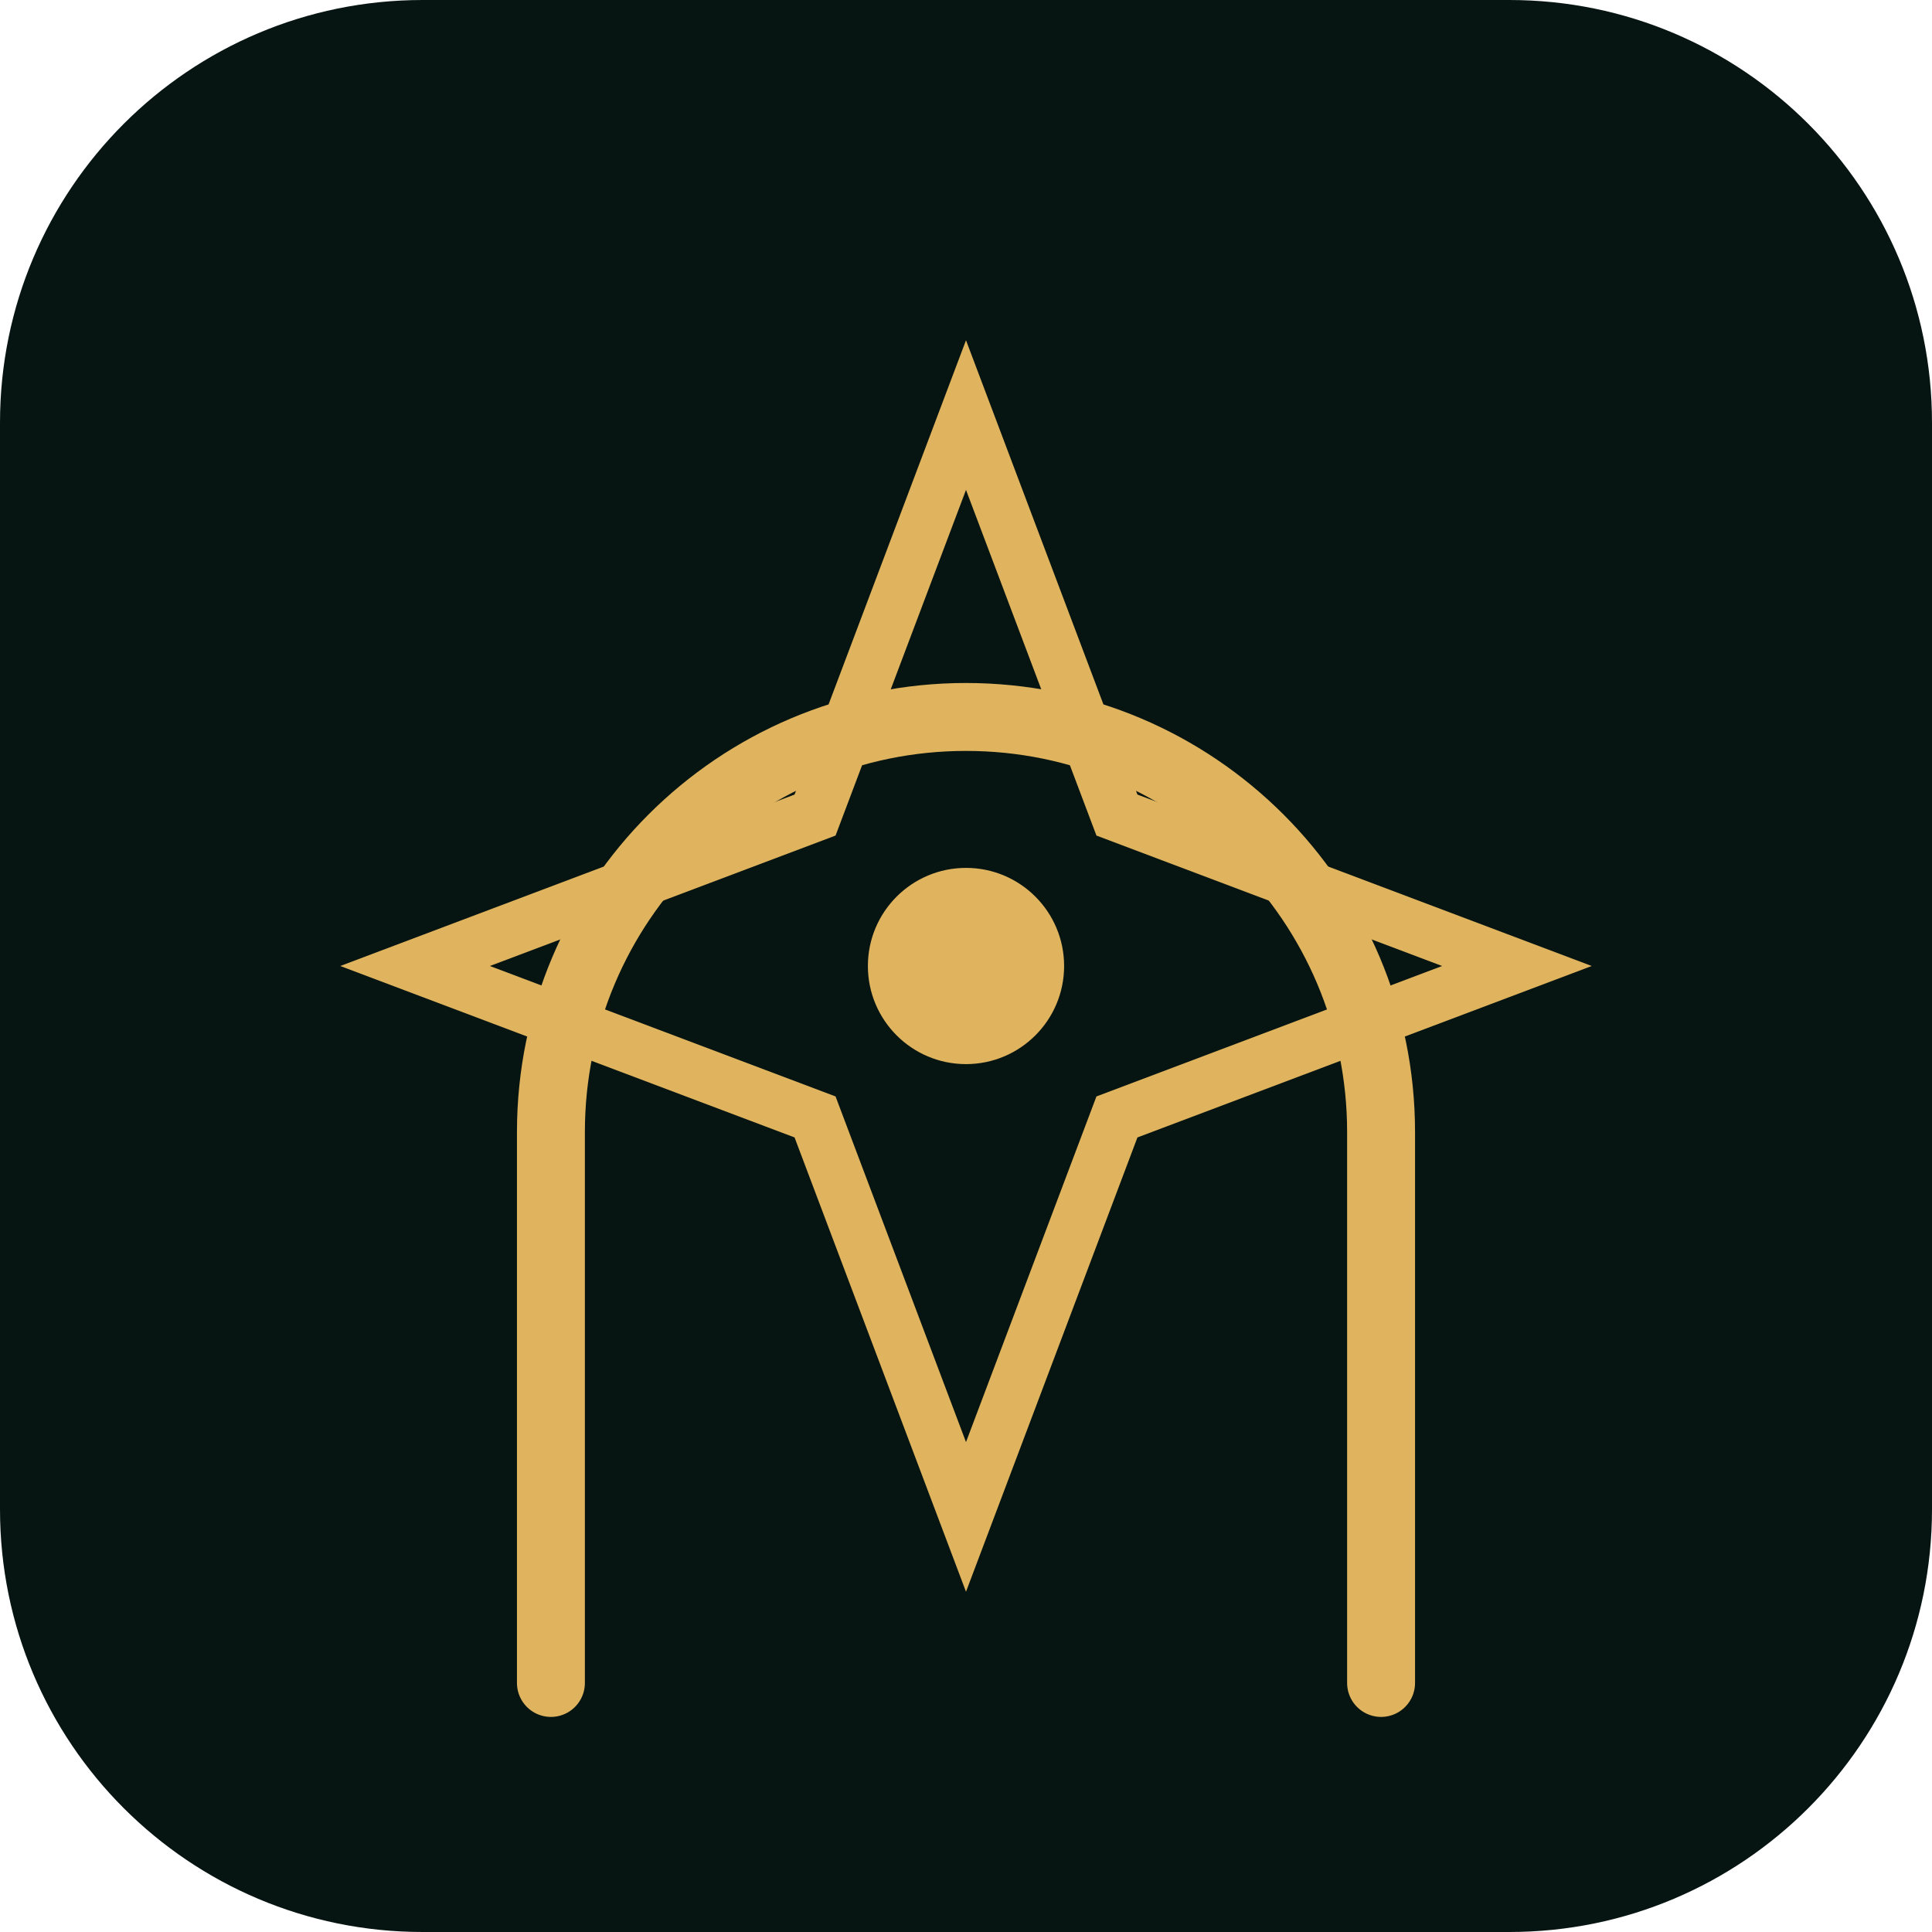
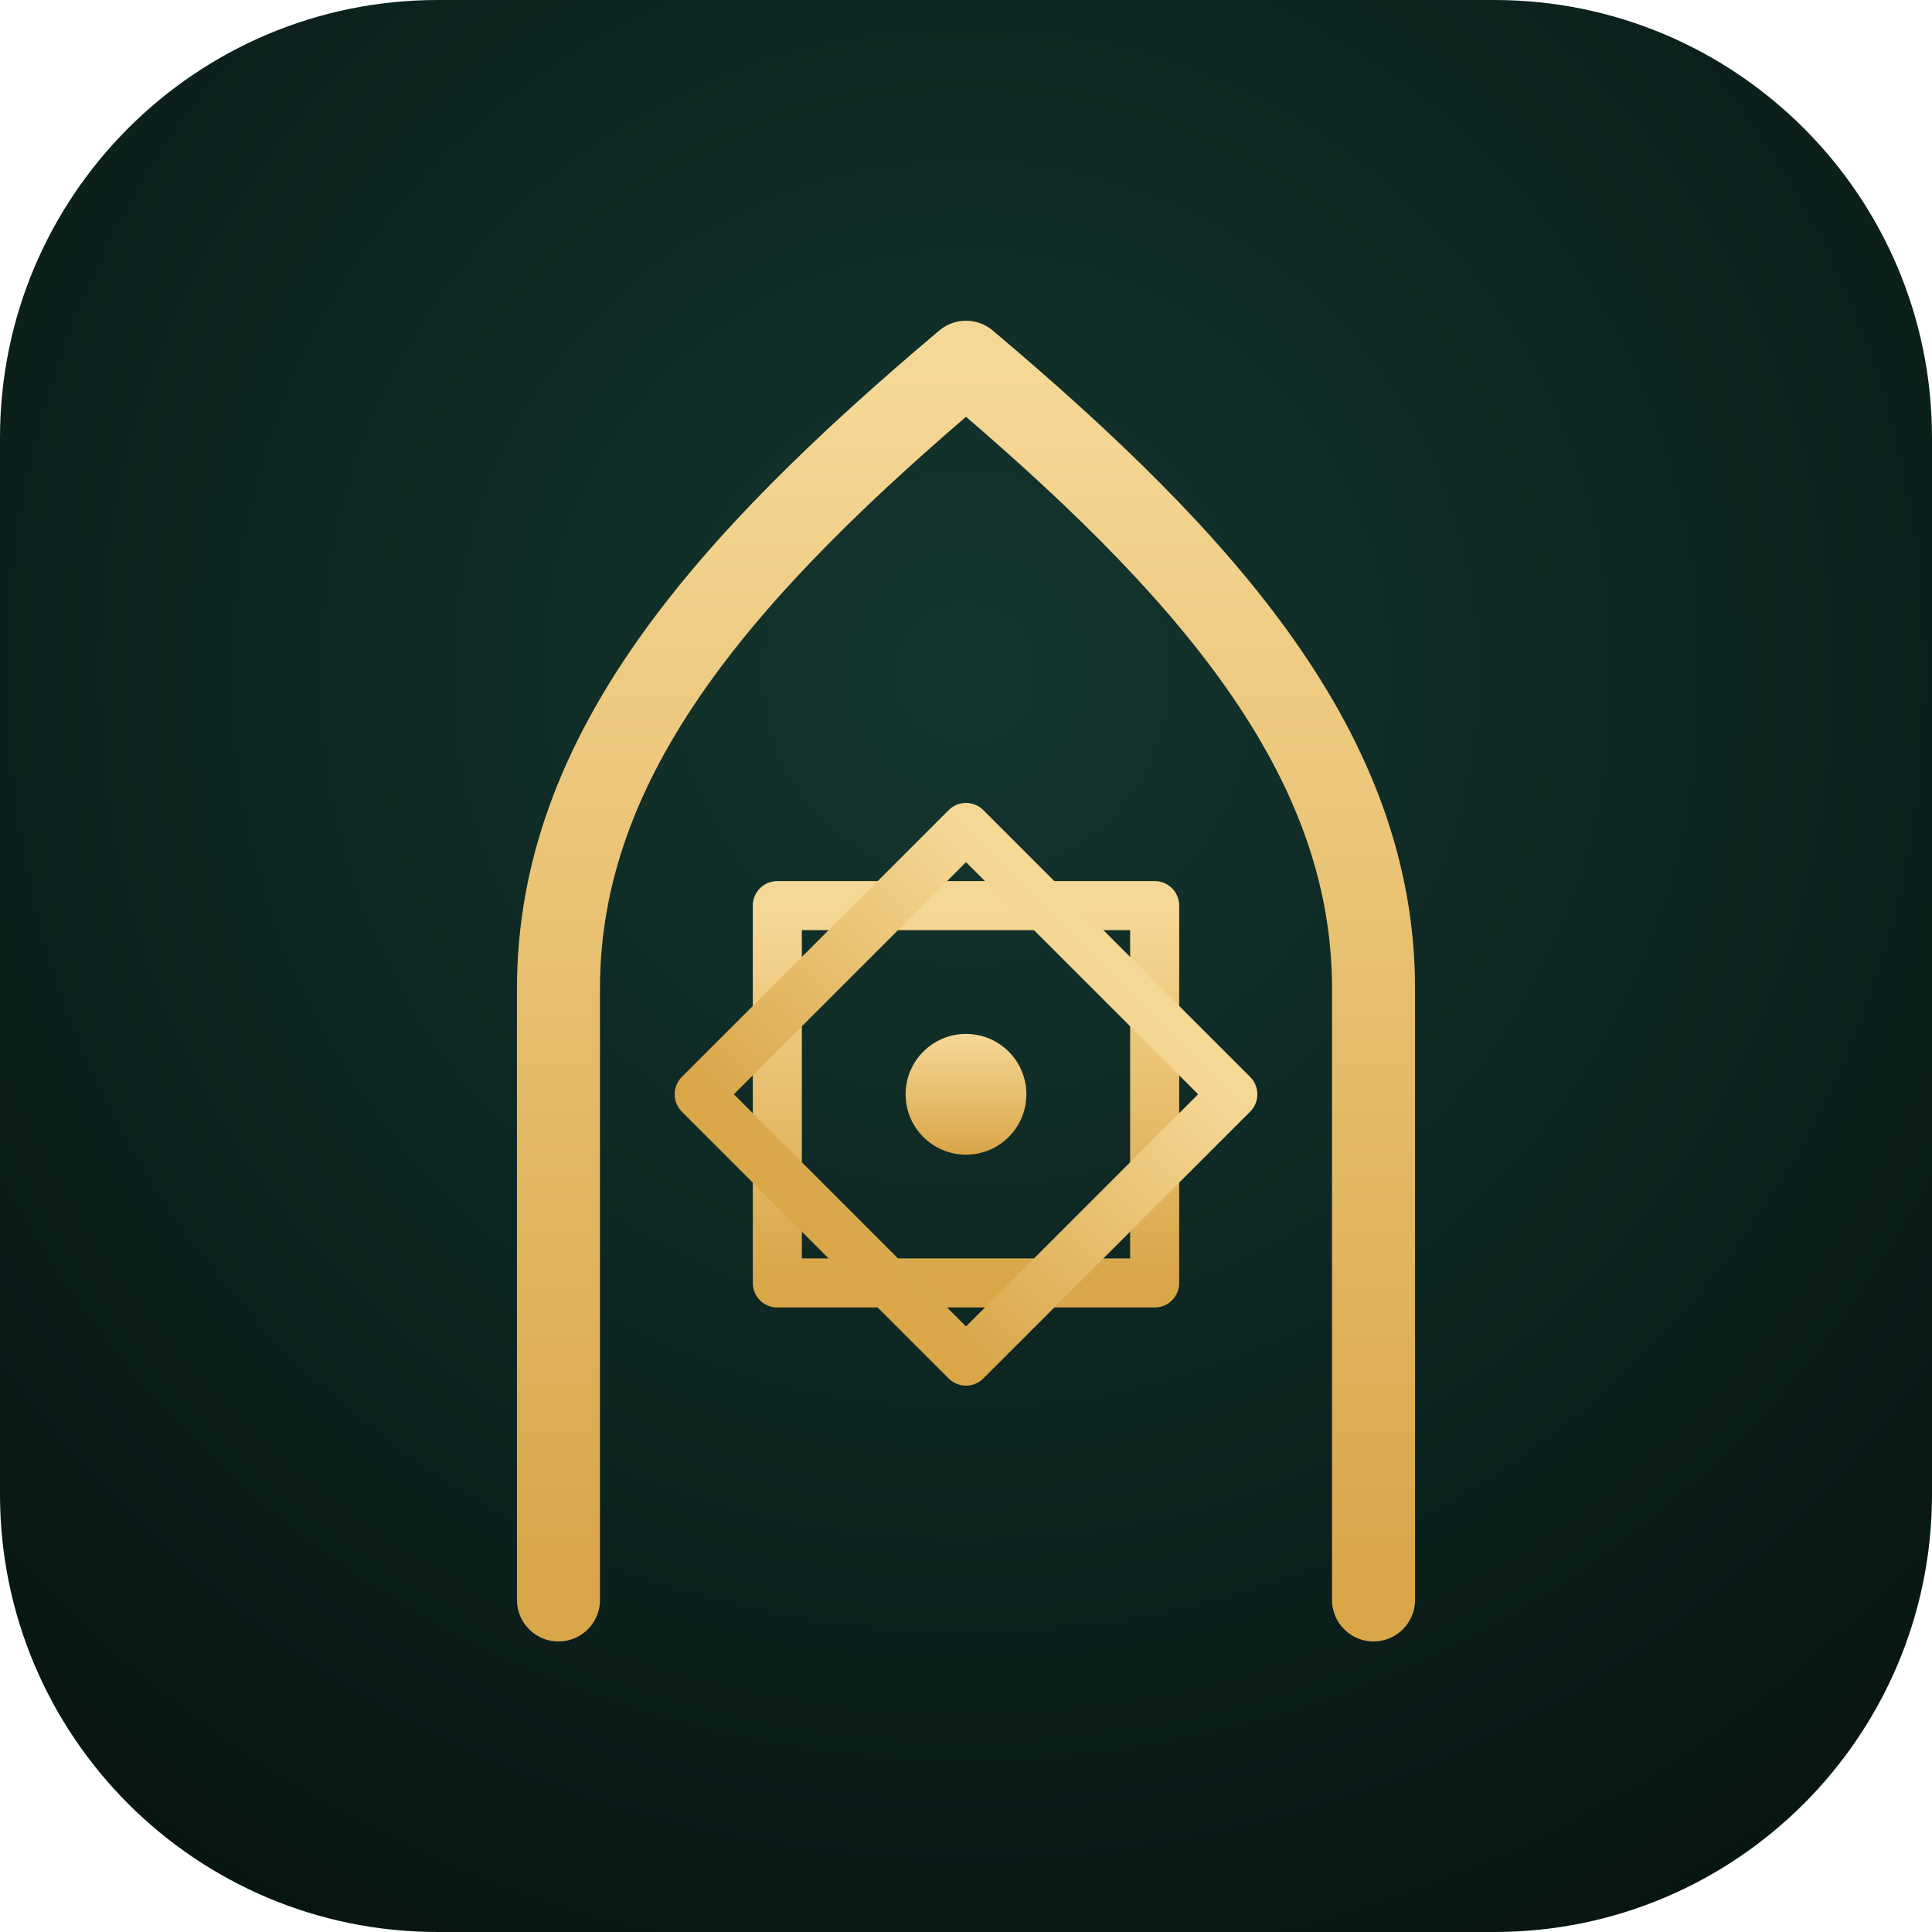
<svg xmlns="http://www.w3.org/2000/svg" viewBox="0 0 512 512">
-   <rect width="512" height="512" rx="112" fill="#071512" />
-   <path d="M256 70 296 176 402 216 296 256 256 362 216 256 110 216 216 176Z" fill="none" stroke="#e0b45e" stroke-width="14" transform="translate(0 40)" />
-   <path d="M146 446V300a110 110 0 0 1 220 0v146" fill="none" stroke="#e0b45e" stroke-width="18" stroke-linecap="round" />
-   <circle cx="256" cy="256" r="26" fill="#e0b45e" />
+   <defs>
+     <linearGradient id="g" x1="0" y1="0" x2="0" y2="1">
+       <stop offset="0" stop-color="#f6d896" />
+       <stop offset="1" stop-color="#d9a648" />
+     </linearGradient>
+     <radialGradient id="bg" cx=".5" cy=".35" r=".75">
+       <stop offset="0" stop-color="#14362f" />
+       <stop offset="1" stop-color="#071512" />
+     </radialGradient>
+   </defs>
+   <rect width="512" height="512" rx="116" fill="url(#bg)" />
+   <path d="M148 424V262c0-62 44-112 108-166 64 54 108 104 108 166v162" fill="none" stroke="url(#g)" stroke-width="22" stroke-linejoin="round" stroke-linecap="round" />
+   <path d="M116 424h280" stroke="url(#g)" stroke-width="22" stroke-linecap="round" />
+   <g transform="translate(256 290)" fill="none" stroke="url(#g)" stroke-width="13" stroke-linejoin="round">
+     <rect x="-50" y="-50" width="100" height="100" />
+     <rect x="-50" y="-50" width="100" height="100" transform="rotate(45)" />
+   </g>
+   <circle cx="256" cy="290" r="16" fill="url(#g)" />
</svg>
